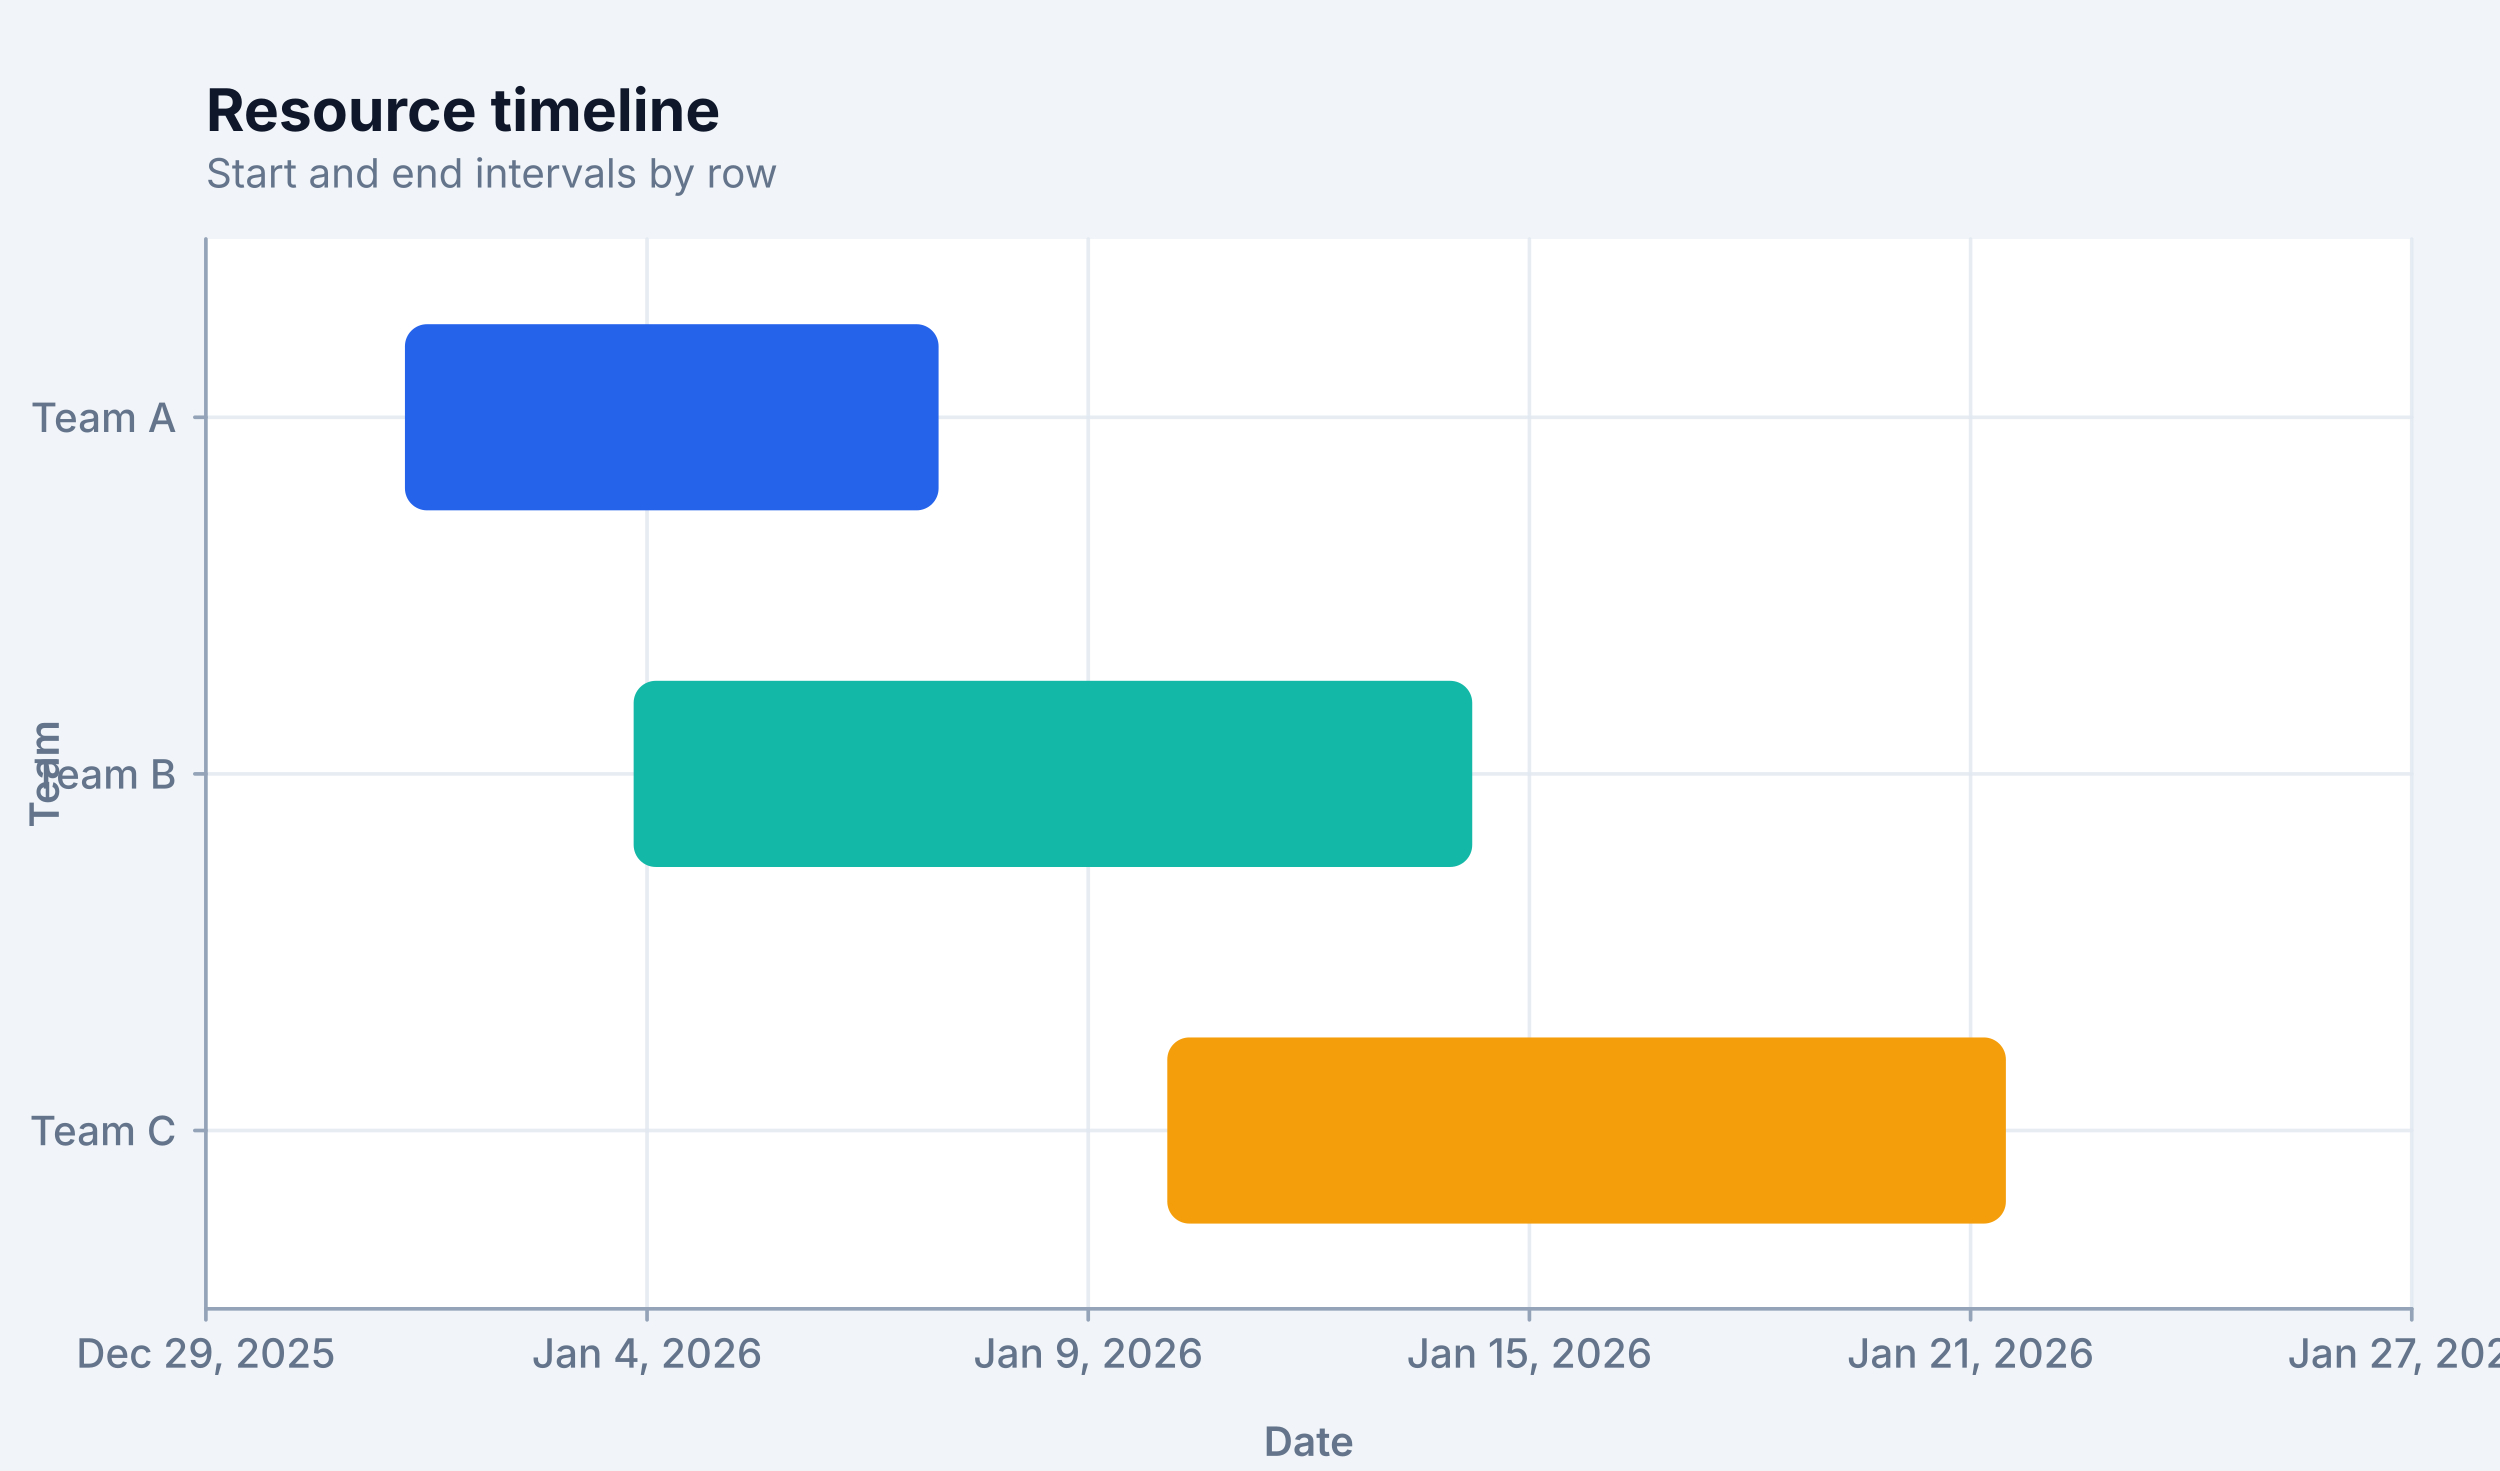
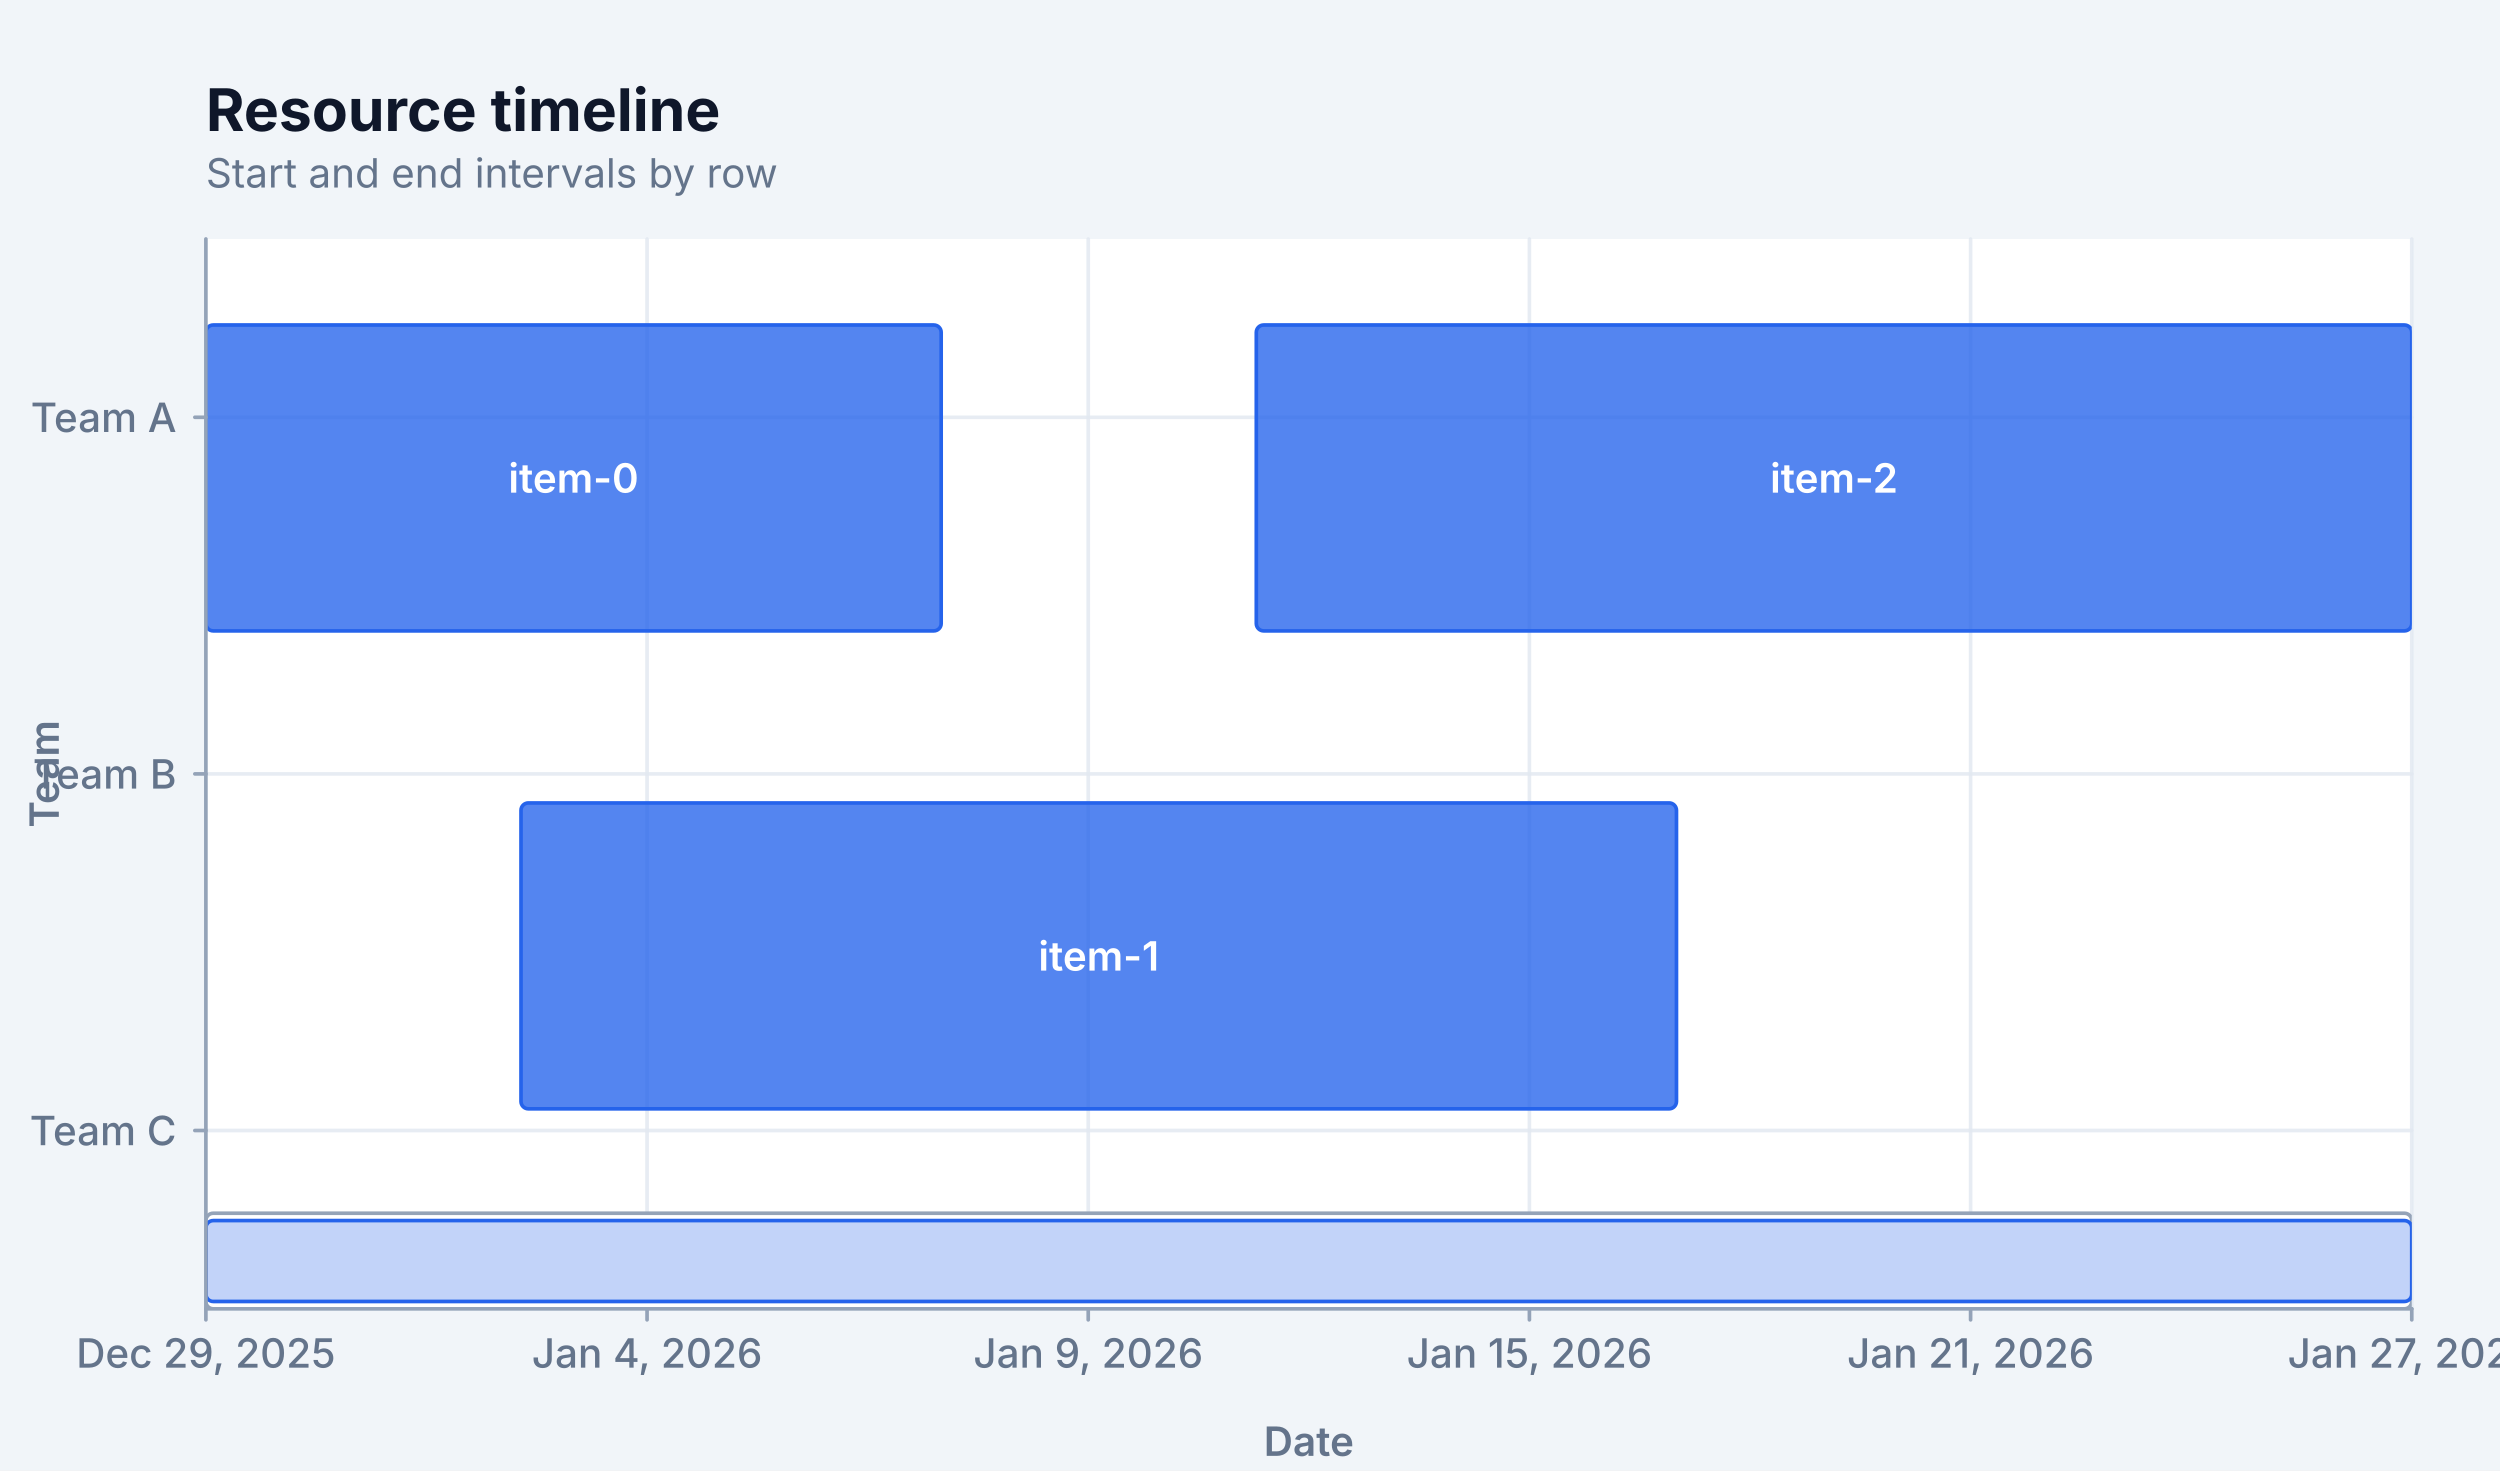
<svg xmlns="http://www.w3.org/2000/svg" width="680" height="400" viewBox="0 0 680 400" role="img" aria-labelledby="title description">
  <defs>
    <clipPath id="clip-1">
      <rect x="56" y="65" width="600" height="291" />
    </clipPath>
  </defs>
  <rect width="100%" height="100%" fill="#f1f5f9" />
  <g data-scene-node="scene:root">
    <rect data-scene-node="chart:panel" x="56" y="65" width="600" height="291" rx="0" fill="#ffffff" />
    <line data-scene-node="axis-x:grid:1" opacity="0.82" x1="176" y1="65" x2="176" y2="356" fill="none" stroke="#e2e8f0" stroke-width="1" stroke-linecap="round" />
    <line data-scene-node="axis-x:grid:2" opacity="0.82" x1="296" y1="65" x2="296" y2="356" fill="none" stroke="#e2e8f0" stroke-width="1" stroke-linecap="round" />
    <line data-scene-node="axis-x:grid:3" opacity="0.82" x1="416" y1="65" x2="416" y2="356" fill="none" stroke="#e2e8f0" stroke-width="1" stroke-linecap="round" />
    <line data-scene-node="axis-x:grid:4" opacity="0.82" x1="536" y1="65" x2="536" y2="356" fill="none" stroke="#e2e8f0" stroke-width="1" stroke-linecap="round" />
    <line data-scene-node="axis-x:grid:5" opacity="0.82" x1="656" y1="65" x2="656" y2="356" fill="none" stroke="#e2e8f0" stroke-width="1" stroke-linecap="round" />
    <line data-scene-node="axis-y:grid:0" opacity="0.82" x1="56" y1="113.5" x2="656" y2="113.5" fill="none" stroke="#e2e8f0" stroke-width="1" stroke-linecap="round" />
    <line data-scene-node="axis-y:grid:1" opacity="0.82" x1="56" y1="210.5" x2="656" y2="210.5" fill="none" stroke="#e2e8f0" stroke-width="1" stroke-linecap="round" />
    <line data-scene-node="axis-y:grid:2" opacity="0.82" x1="56" y1="307.5" x2="656" y2="307.5" fill="none" stroke="#e2e8f0" stroke-width="1" stroke-linecap="round" />
    <g data-scene-node="layer-0:group" clip-path="url(#clip-1)">
-       <rect data-scene-node="layer-0:interval:0" x="110.144" y="88.183" width="145.152" height="50.634" rx="6" fill="#2563eb" />
-       <rect data-scene-node="layer-0:interval:1" x="172.352" y="185.183" width="228.096" height="50.634" rx="6" fill="#14b8a6" />
-       <rect data-scene-node="layer-0:interval:2" x="317.504" y="282.183" width="228.096" height="50.634" rx="6" fill="#f59e0b" />
+       <rect data-scene-node="layer-0:timeline:item-0" x="56" y="88.4" width="200" height="83.2" rx="2" fill="#2563ebc7" stroke="#2563eb" stroke-width="1" />
+       <rect data-scene-node="layer-0:timeline:item-1" x="141.714" y="218.4" width="314.286" height="83.2" rx="2" fill="#2563ebc7" stroke="#2563eb" stroke-width="1" />
+       <rect data-scene-node="layer-0:timeline:item-2" x="341.714" y="88.4" width="314.286" height="83.2" rx="2" fill="#2563ebc7" stroke="#2563eb" stroke-width="1" />
+       <text data-scene-node="layer-0:timeline-label:item-0" x="156" y="130" fill="#ffffff" font-family="Inter, ui-sans-serif, system-ui, -apple-system, BlinkMacSystemFont, &quot;Segoe UI&quot;, sans-serif" font-size="11" font-weight="600" text-anchor="middle" dominant-baseline="central">item-0</text>
+       <text data-scene-node="layer-0:timeline-label:item-1" x="298.857" y="260" fill="#ffffff" font-family="Inter, ui-sans-serif, system-ui, -apple-system, BlinkMacSystemFont, &quot;Segoe UI&quot;, sans-serif" font-size="11" font-weight="600" text-anchor="middle" dominant-baseline="central">item-1</text>
+       <text data-scene-node="layer-0:timeline-label:item-2" x="498.857" y="130" fill="#ffffff" font-family="Inter, ui-sans-serif, system-ui, -apple-system, BlinkMacSystemFont, &quot;Segoe UI&quot;, sans-serif" font-size="11" font-weight="600" text-anchor="middle" dominant-baseline="central">item-2</text>
+       <rect data-scene-node="layer-0:timeline-navigator-track" x="56" y="330" width="600" height="26" rx="2" fill="#ffffff" stroke="#94a3b8" stroke-width="1" />
+       <rect data-scene-node="layer-0:timeline-navigator-window" x="56" y="332" width="600" height="22" rx="2" fill="#2563eb47" stroke="#2563eb" stroke-width="1" />
    </g>
    <line data-scene-node="axis-x:line" x1="56" y1="356" x2="656" y2="356" fill="none" stroke="#94a3b8" stroke-width="1" stroke-linecap="round" />
    <line data-scene-node="axis-x:tick:0" x1="56" y1="356" x2="56" y2="359" fill="none" stroke="#94a3b8" stroke-width="1" stroke-linecap="round" />
    <line data-scene-node="axis-x:tick:1" x1="176" y1="356" x2="176" y2="359" fill="none" stroke="#94a3b8" stroke-width="1" stroke-linecap="round" />
    <line data-scene-node="axis-x:tick:2" x1="296" y1="356" x2="296" y2="359" fill="none" stroke="#94a3b8" stroke-width="1" stroke-linecap="round" />
    <line data-scene-node="axis-x:tick:3" x1="416" y1="356" x2="416" y2="359" fill="none" stroke="#94a3b8" stroke-width="1" stroke-linecap="round" />
    <line data-scene-node="axis-x:tick:4" x1="536" y1="356" x2="536" y2="359" fill="none" stroke="#94a3b8" stroke-width="1" stroke-linecap="round" />
    <line data-scene-node="axis-x:tick:5" x1="656" y1="356" x2="656" y2="359" fill="none" stroke="#94a3b8" stroke-width="1" stroke-linecap="round" />
    <line data-scene-node="axis-y:line" x1="56" y1="65" x2="56" y2="356" fill="none" stroke="#94a3b8" stroke-width="1" stroke-linecap="round" />
    <line data-scene-node="axis-y:tick:0" x1="56" y1="113.5" x2="53" y2="113.5" fill="none" stroke="#94a3b8" stroke-width="1" stroke-linecap="round" />
    <line data-scene-node="axis-y:tick:1" x1="56" y1="210.5" x2="53" y2="210.5" fill="none" stroke="#94a3b8" stroke-width="1" stroke-linecap="round" />
    <line data-scene-node="axis-y:tick:2" x1="56" y1="307.5" x2="53" y2="307.5" fill="none" stroke="#94a3b8" stroke-width="1" stroke-linecap="round" />
    <text data-scene-node="axis-x:label:0" x="56" y="364" fill="#64748b" font-family="Inter, ui-sans-serif, system-ui, -apple-system, BlinkMacSystemFont, &quot;Segoe UI&quot;, sans-serif" font-size="11" font-weight="500" text-anchor="middle" dominant-baseline="text-before-edge">Dec 29, 2025</text>
    <text data-scene-node="axis-x:label:1" x="176" y="364" fill="#64748b" font-family="Inter, ui-sans-serif, system-ui, -apple-system, BlinkMacSystemFont, &quot;Segoe UI&quot;, sans-serif" font-size="11" font-weight="500" text-anchor="middle" dominant-baseline="text-before-edge">Jan 4, 2026</text>
    <text data-scene-node="axis-x:label:2" x="296" y="364" fill="#64748b" font-family="Inter, ui-sans-serif, system-ui, -apple-system, BlinkMacSystemFont, &quot;Segoe UI&quot;, sans-serif" font-size="11" font-weight="500" text-anchor="middle" dominant-baseline="text-before-edge">Jan 9, 2026</text>
    <text data-scene-node="axis-x:label:3" x="416" y="364" fill="#64748b" font-family="Inter, ui-sans-serif, system-ui, -apple-system, BlinkMacSystemFont, &quot;Segoe UI&quot;, sans-serif" font-size="11" font-weight="500" text-anchor="middle" dominant-baseline="text-before-edge">Jan 15, 2026</text>
    <text data-scene-node="axis-x:label:4" x="536" y="364" fill="#64748b" font-family="Inter, ui-sans-serif, system-ui, -apple-system, BlinkMacSystemFont, &quot;Segoe UI&quot;, sans-serif" font-size="11" font-weight="500" text-anchor="middle" dominant-baseline="text-before-edge">Jan 21, 2026</text>
    <text data-scene-node="axis-x:label:5" x="656" y="364" fill="#64748b" font-family="Inter, ui-sans-serif, system-ui, -apple-system, BlinkMacSystemFont, &quot;Segoe UI&quot;, sans-serif" font-size="11" font-weight="500" text-anchor="middle" dominant-baseline="text-before-edge">Jan 27, 2026</text>
    <text data-scene-node="axis-x:title" x="356" y="388" fill="#64748b" font-family="Inter, ui-sans-serif, system-ui, -apple-system, BlinkMacSystemFont, &quot;Segoe UI&quot;, sans-serif" font-size="11" font-weight="600" text-anchor="middle" dominant-baseline="text-before-edge">Date</text>
    <text data-scene-node="axis-y:label:0" x="48" y="113.5" fill="#64748b" font-family="Inter, ui-sans-serif, system-ui, -apple-system, BlinkMacSystemFont, &quot;Segoe UI&quot;, sans-serif" font-size="11" font-weight="500" text-anchor="end" dominant-baseline="central">Team A</text>
    <text data-scene-node="axis-y:label:1" x="48" y="210.5" fill="#64748b" font-family="Inter, ui-sans-serif, system-ui, -apple-system, BlinkMacSystemFont, &quot;Segoe UI&quot;, sans-serif" font-size="11" font-weight="500" text-anchor="end" dominant-baseline="central">Team B</text>
    <text data-scene-node="axis-y:label:2" x="48" y="307.5" fill="#64748b" font-family="Inter, ui-sans-serif, system-ui, -apple-system, BlinkMacSystemFont, &quot;Segoe UI&quot;, sans-serif" font-size="11" font-weight="500" text-anchor="end" dominant-baseline="central">Team C</text>
    <text data-scene-node="axis-y:title" x="12" y="210.5" fill="#64748b" font-family="Inter, ui-sans-serif, system-ui, -apple-system, BlinkMacSystemFont, &quot;Segoe UI&quot;, sans-serif" font-size="11" font-weight="600" text-anchor="middle" dominant-baseline="central" transform="rotate(-90 12 210.5)">Team</text>
    <text data-scene-node="chart:title" x="56" y="24" fill="#0f172a" font-family="Inter, ui-sans-serif, system-ui, -apple-system, BlinkMacSystemFont, &quot;Segoe UI&quot;, sans-serif" font-size="16" font-weight="700" text-anchor="start" dominant-baseline="text-before-edge">Resource timeline</text>
    <text data-scene-node="chart:subtitle" x="56" y="43" fill="#64748b" font-family="Inter, ui-sans-serif, system-ui, -apple-system, BlinkMacSystemFont, &quot;Segoe UI&quot;, sans-serif" font-size="11" font-weight="400" text-anchor="start" dominant-baseline="text-before-edge">Start and end intervals by row</text>
  </g>
</svg>
